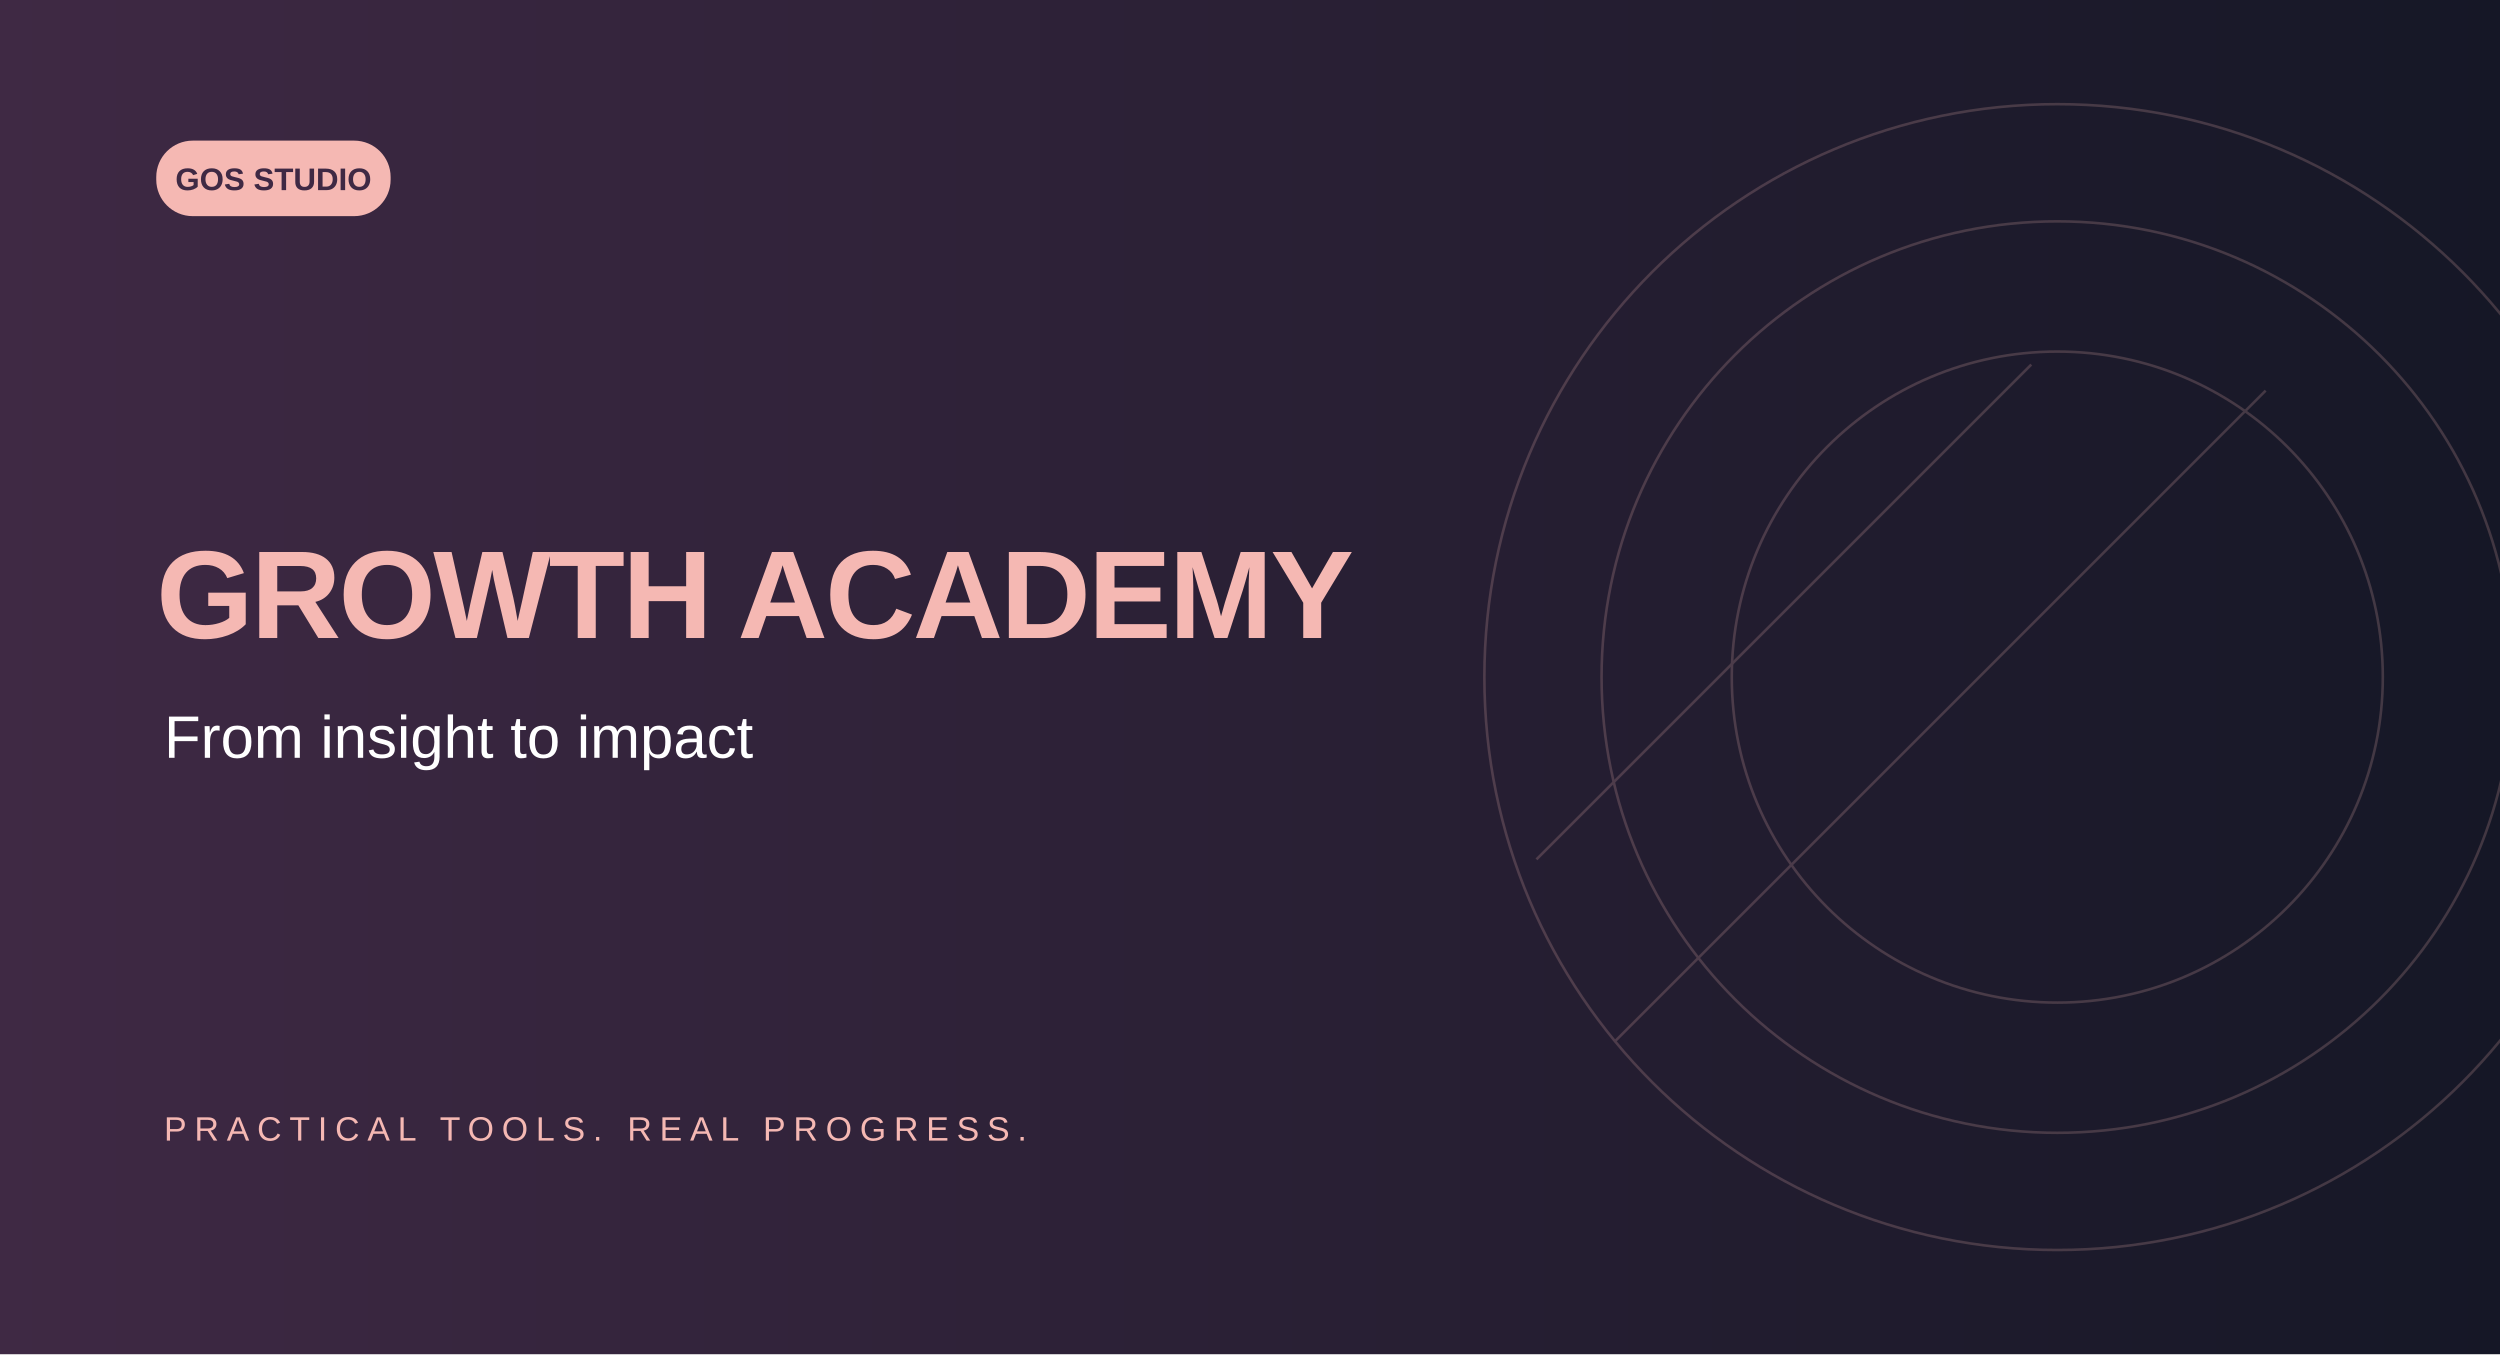
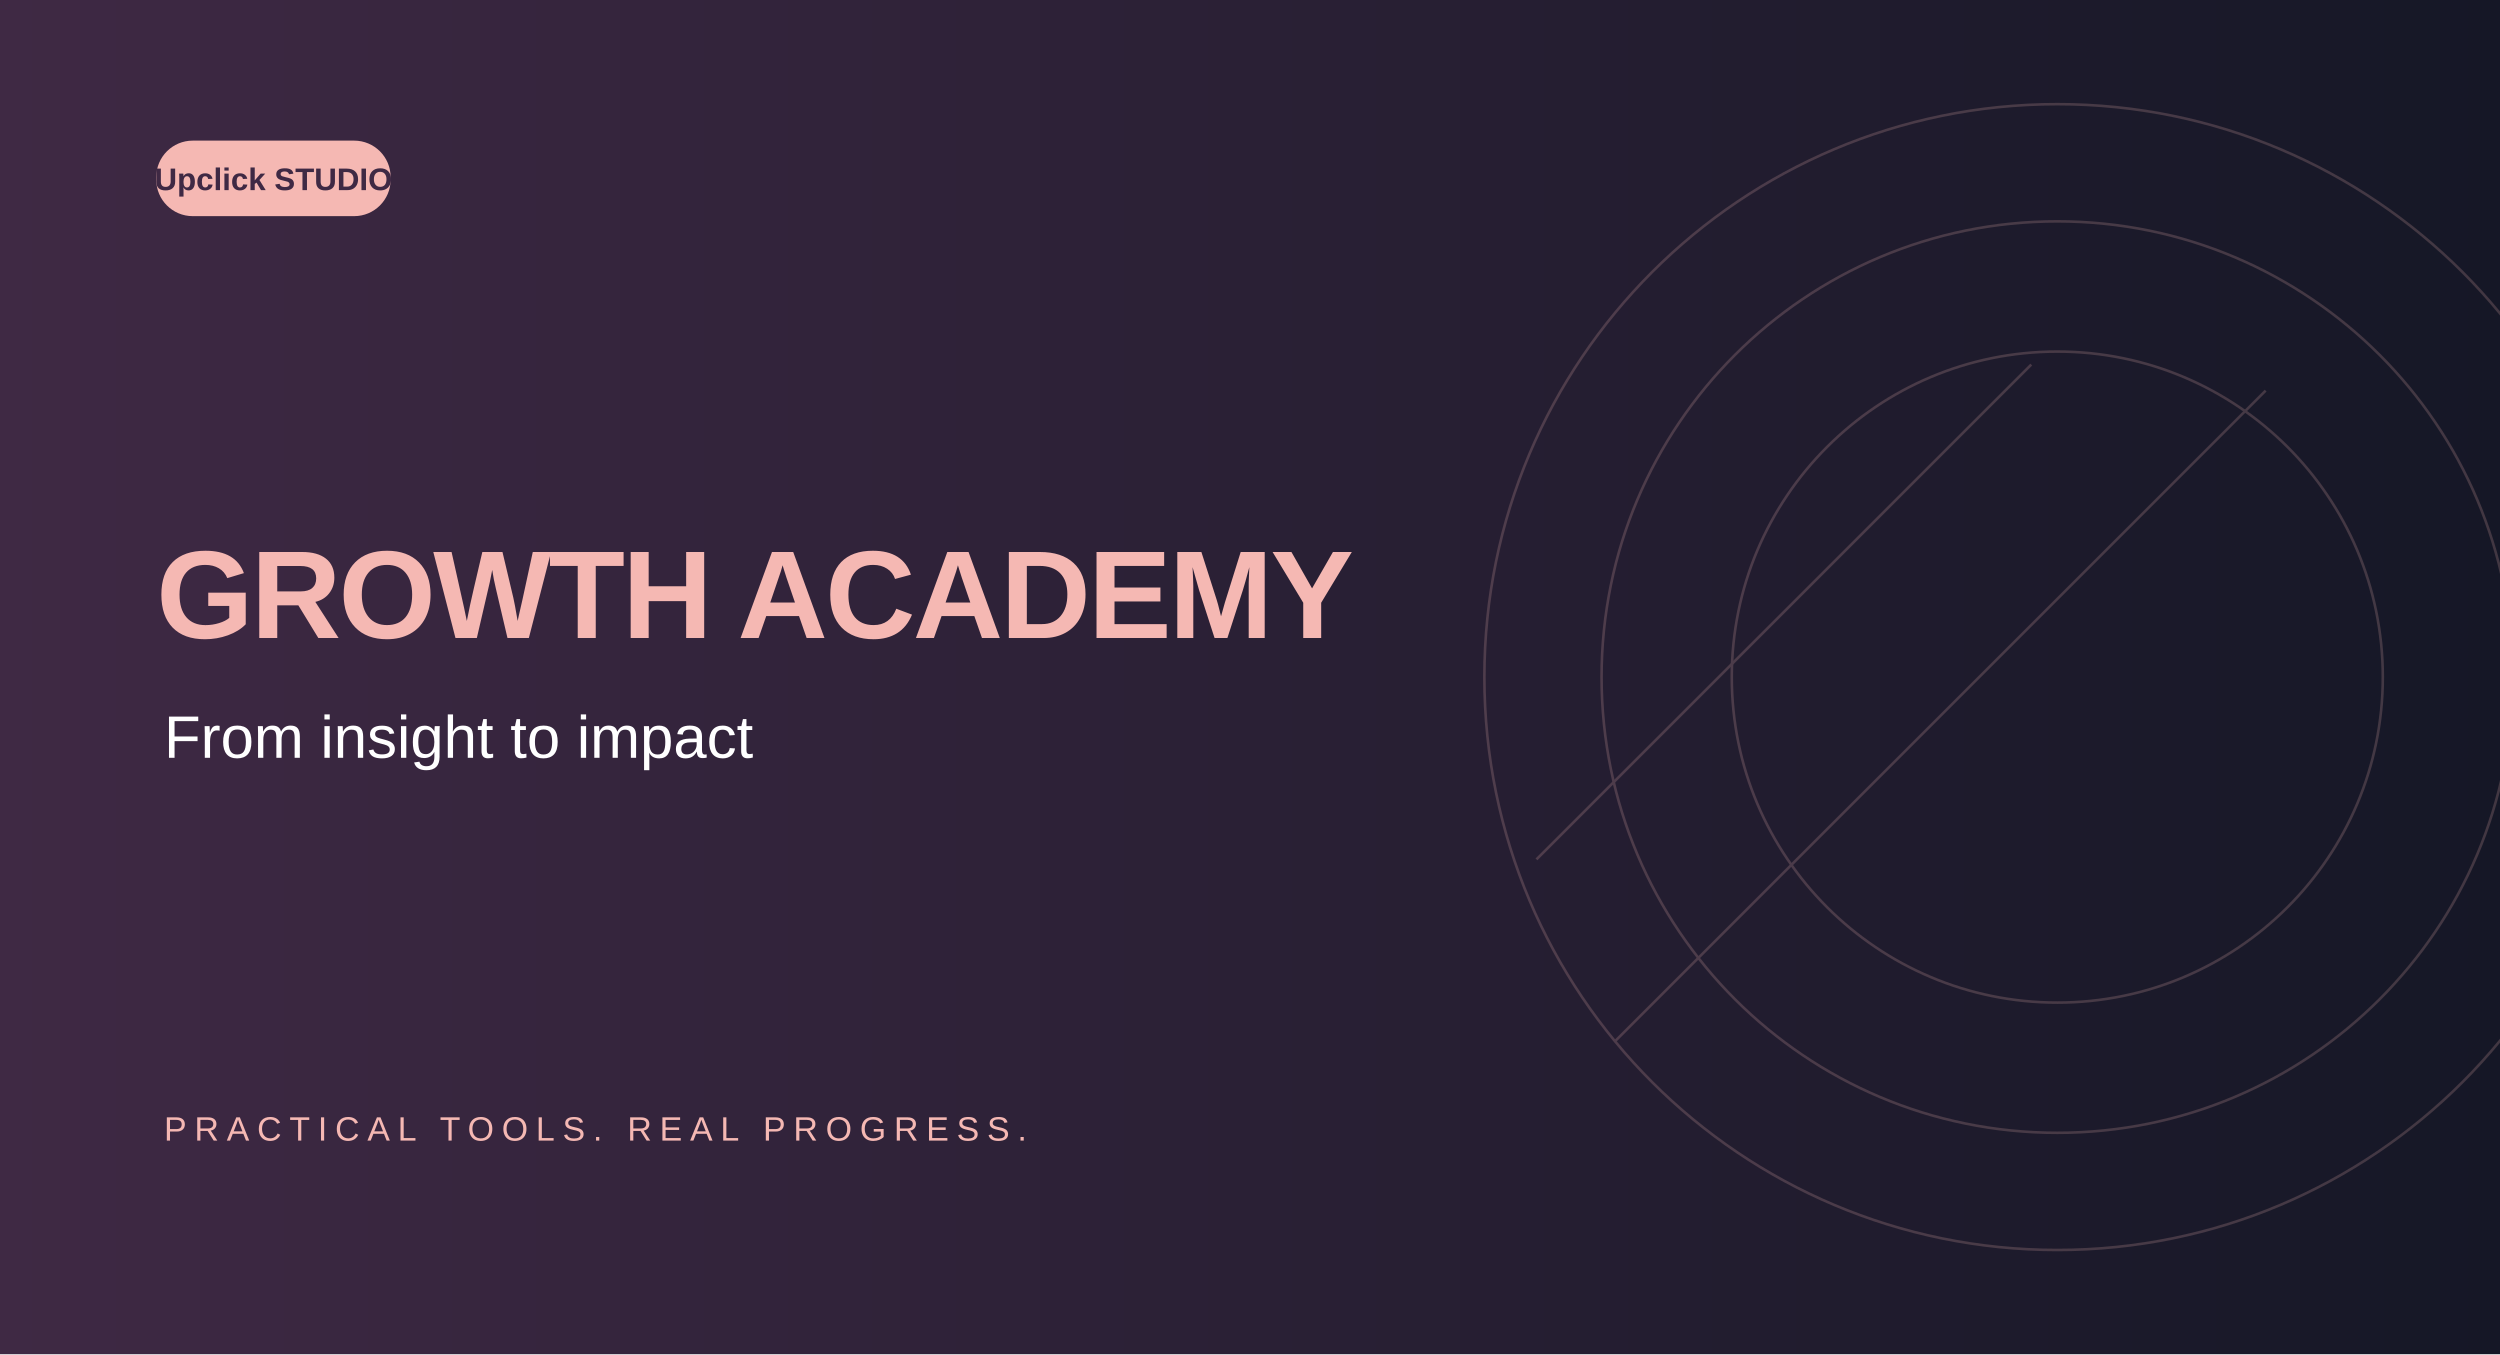
<svg xmlns="http://www.w3.org/2000/svg" width="960" height="520" viewBox="0 0 960 520">
  <defs>
    <linearGradient id="g">
      <stop stop-color="#3f2944" />
      <stop offset="1" stop-color="#151726" />
    </linearGradient>
  </defs>
  <rect width="960" height="520" fill="url(#g)" />
  <g fill="none" stroke="#f5b8b3" opacity=".2">
    <circle cx="790" cy="260" r="220" />
    <circle cx="790" cy="260" r="175" />
    <circle cx="790" cy="260" r="125" />
    <path d="M620 400 870 150M590 330l190-190" />
  </g>
  <rect x="60" y="54" width="90" height="29" rx="14" fill="#f5b8b3" />
  <g font-family="Arial,sans-serif">
-     <text x="105" y="73" text-anchor="middle" fill="#3f2944" font-size="12" font-weight="700">GOS STUDIO</text>
+     <text x="105" y="73" text-anchor="middle" fill="#3f2944" font-size="12" font-weight="700">Upclick STUDIO</text>
    <text x="60" y="245" fill="#f5b8b3" font-size="48" font-weight="700" letter-spacing="-1">GROWTH ACADEMY</text>
    <text x="63" y="291" fill="#fff" font-size="23">From insight to impact</text>
    <text x="63" y="438" fill="#f5b8b3" font-size="13" letter-spacing="3">PRACTICAL TOOLS. REAL PROGRESS.</text>
  </g>
</svg>
